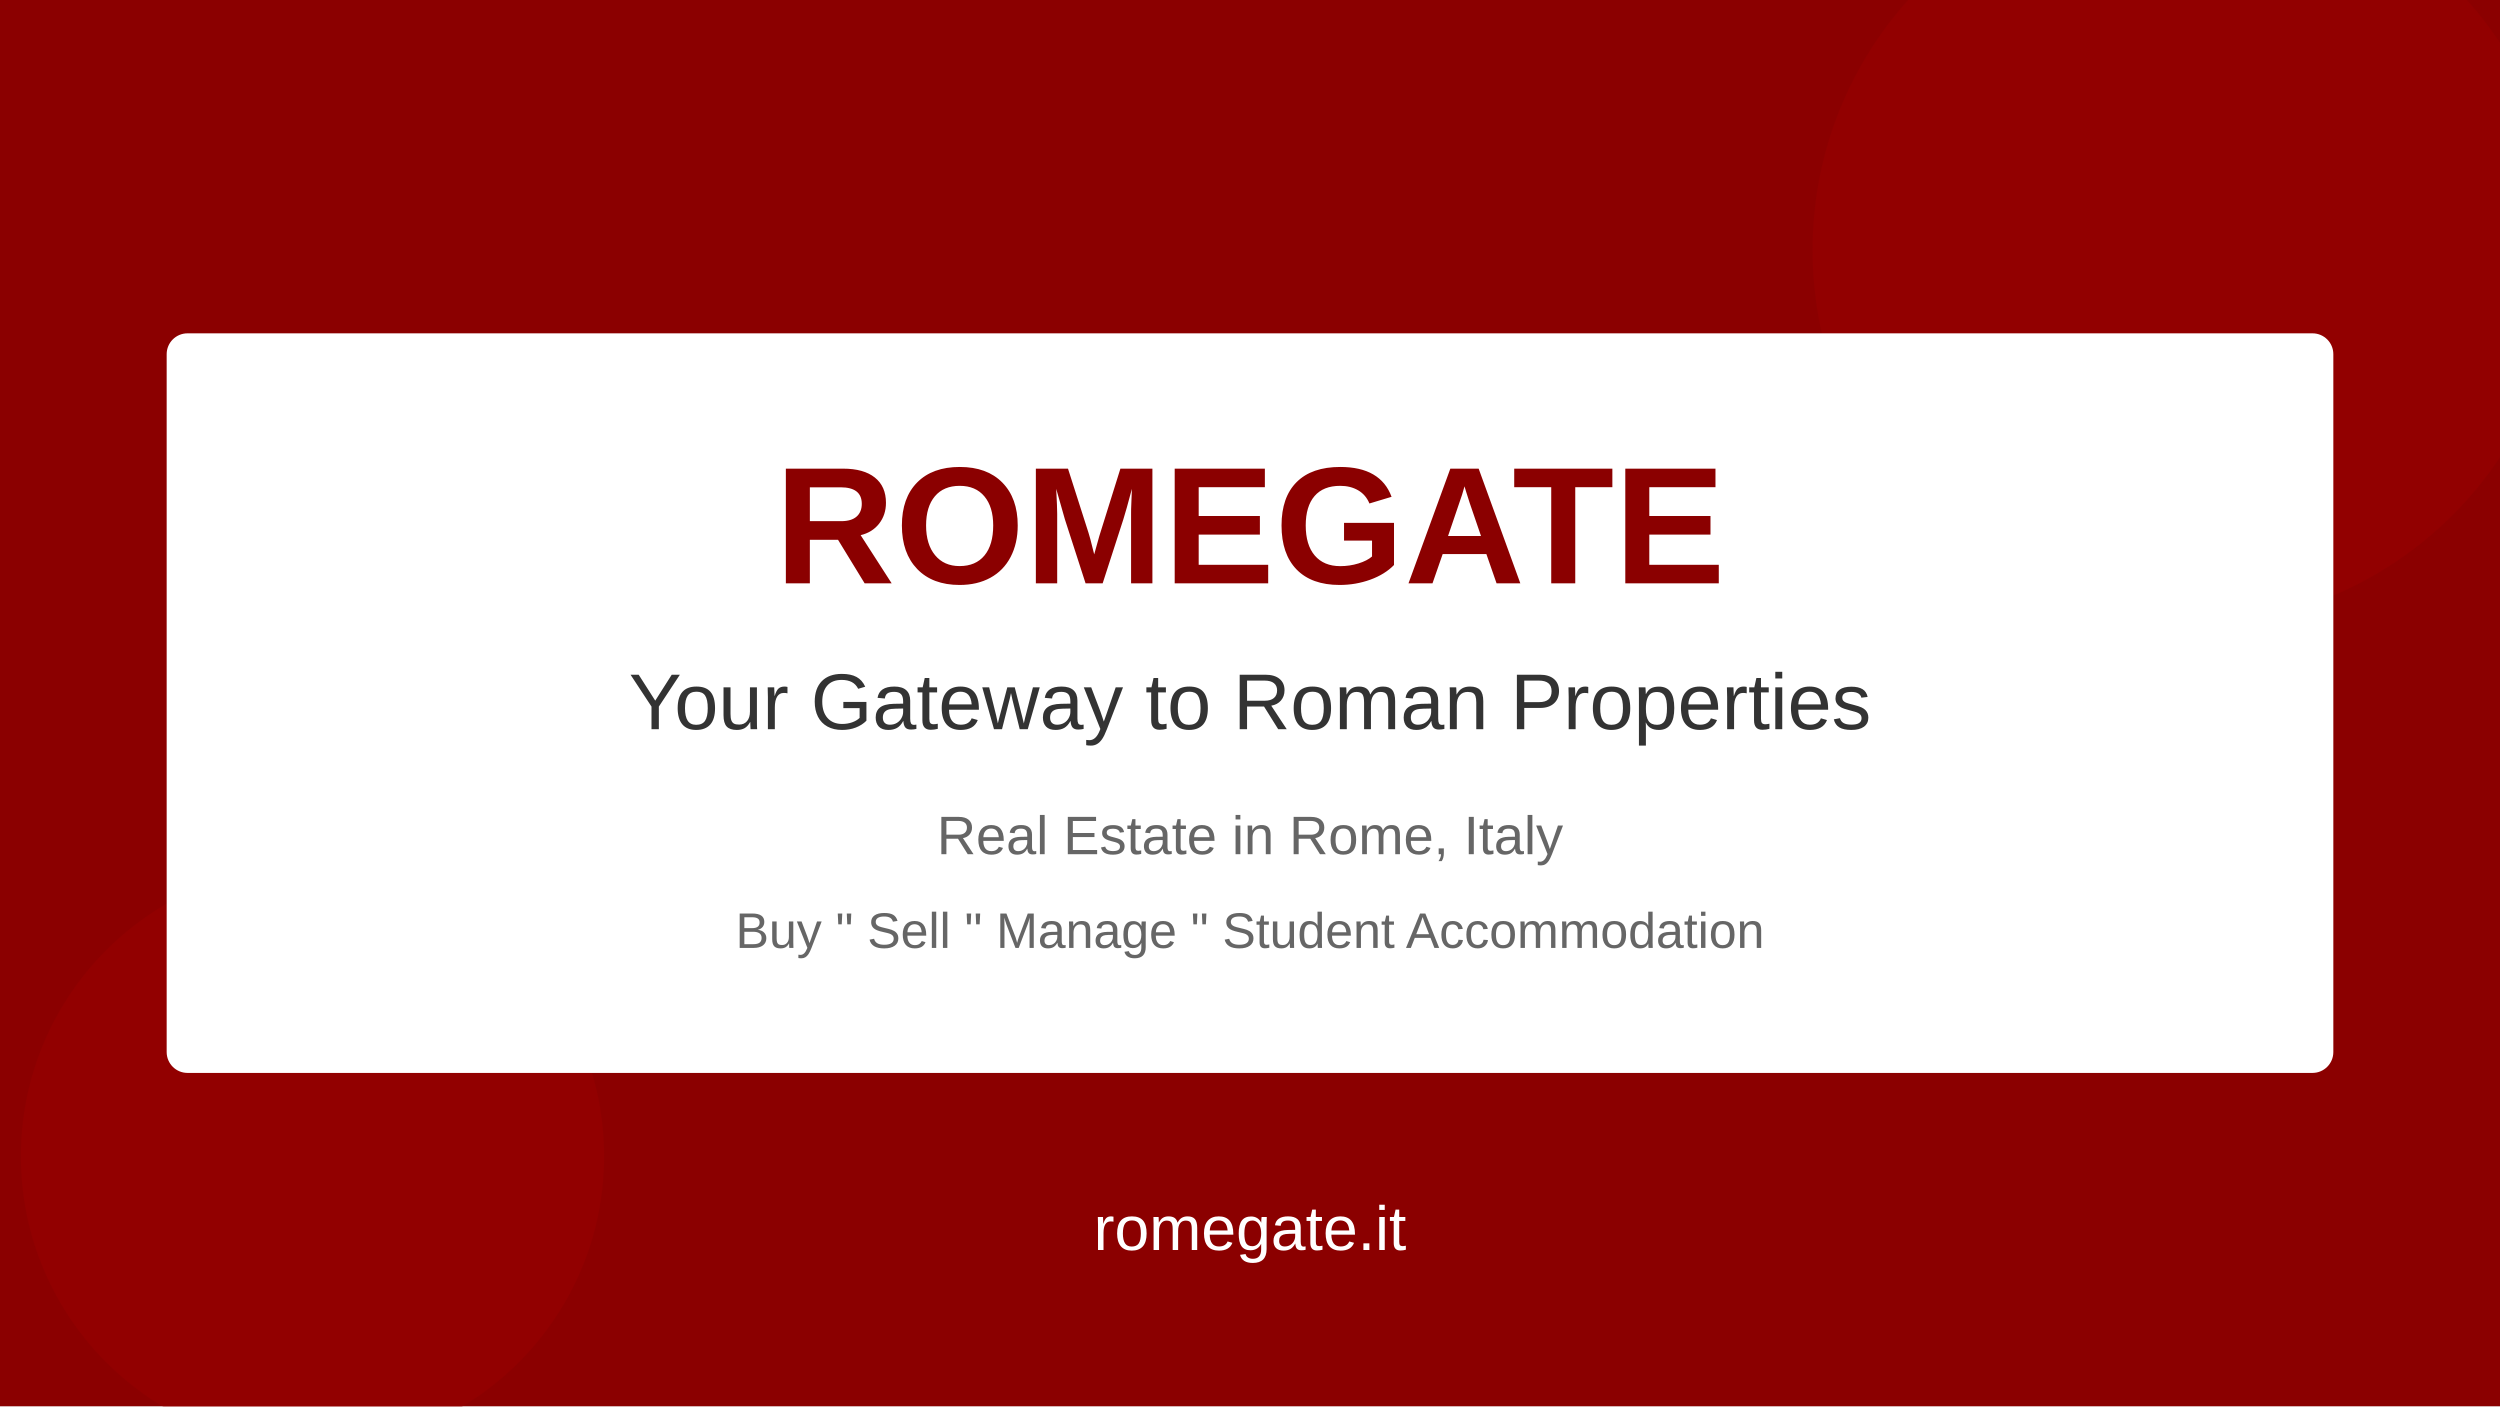
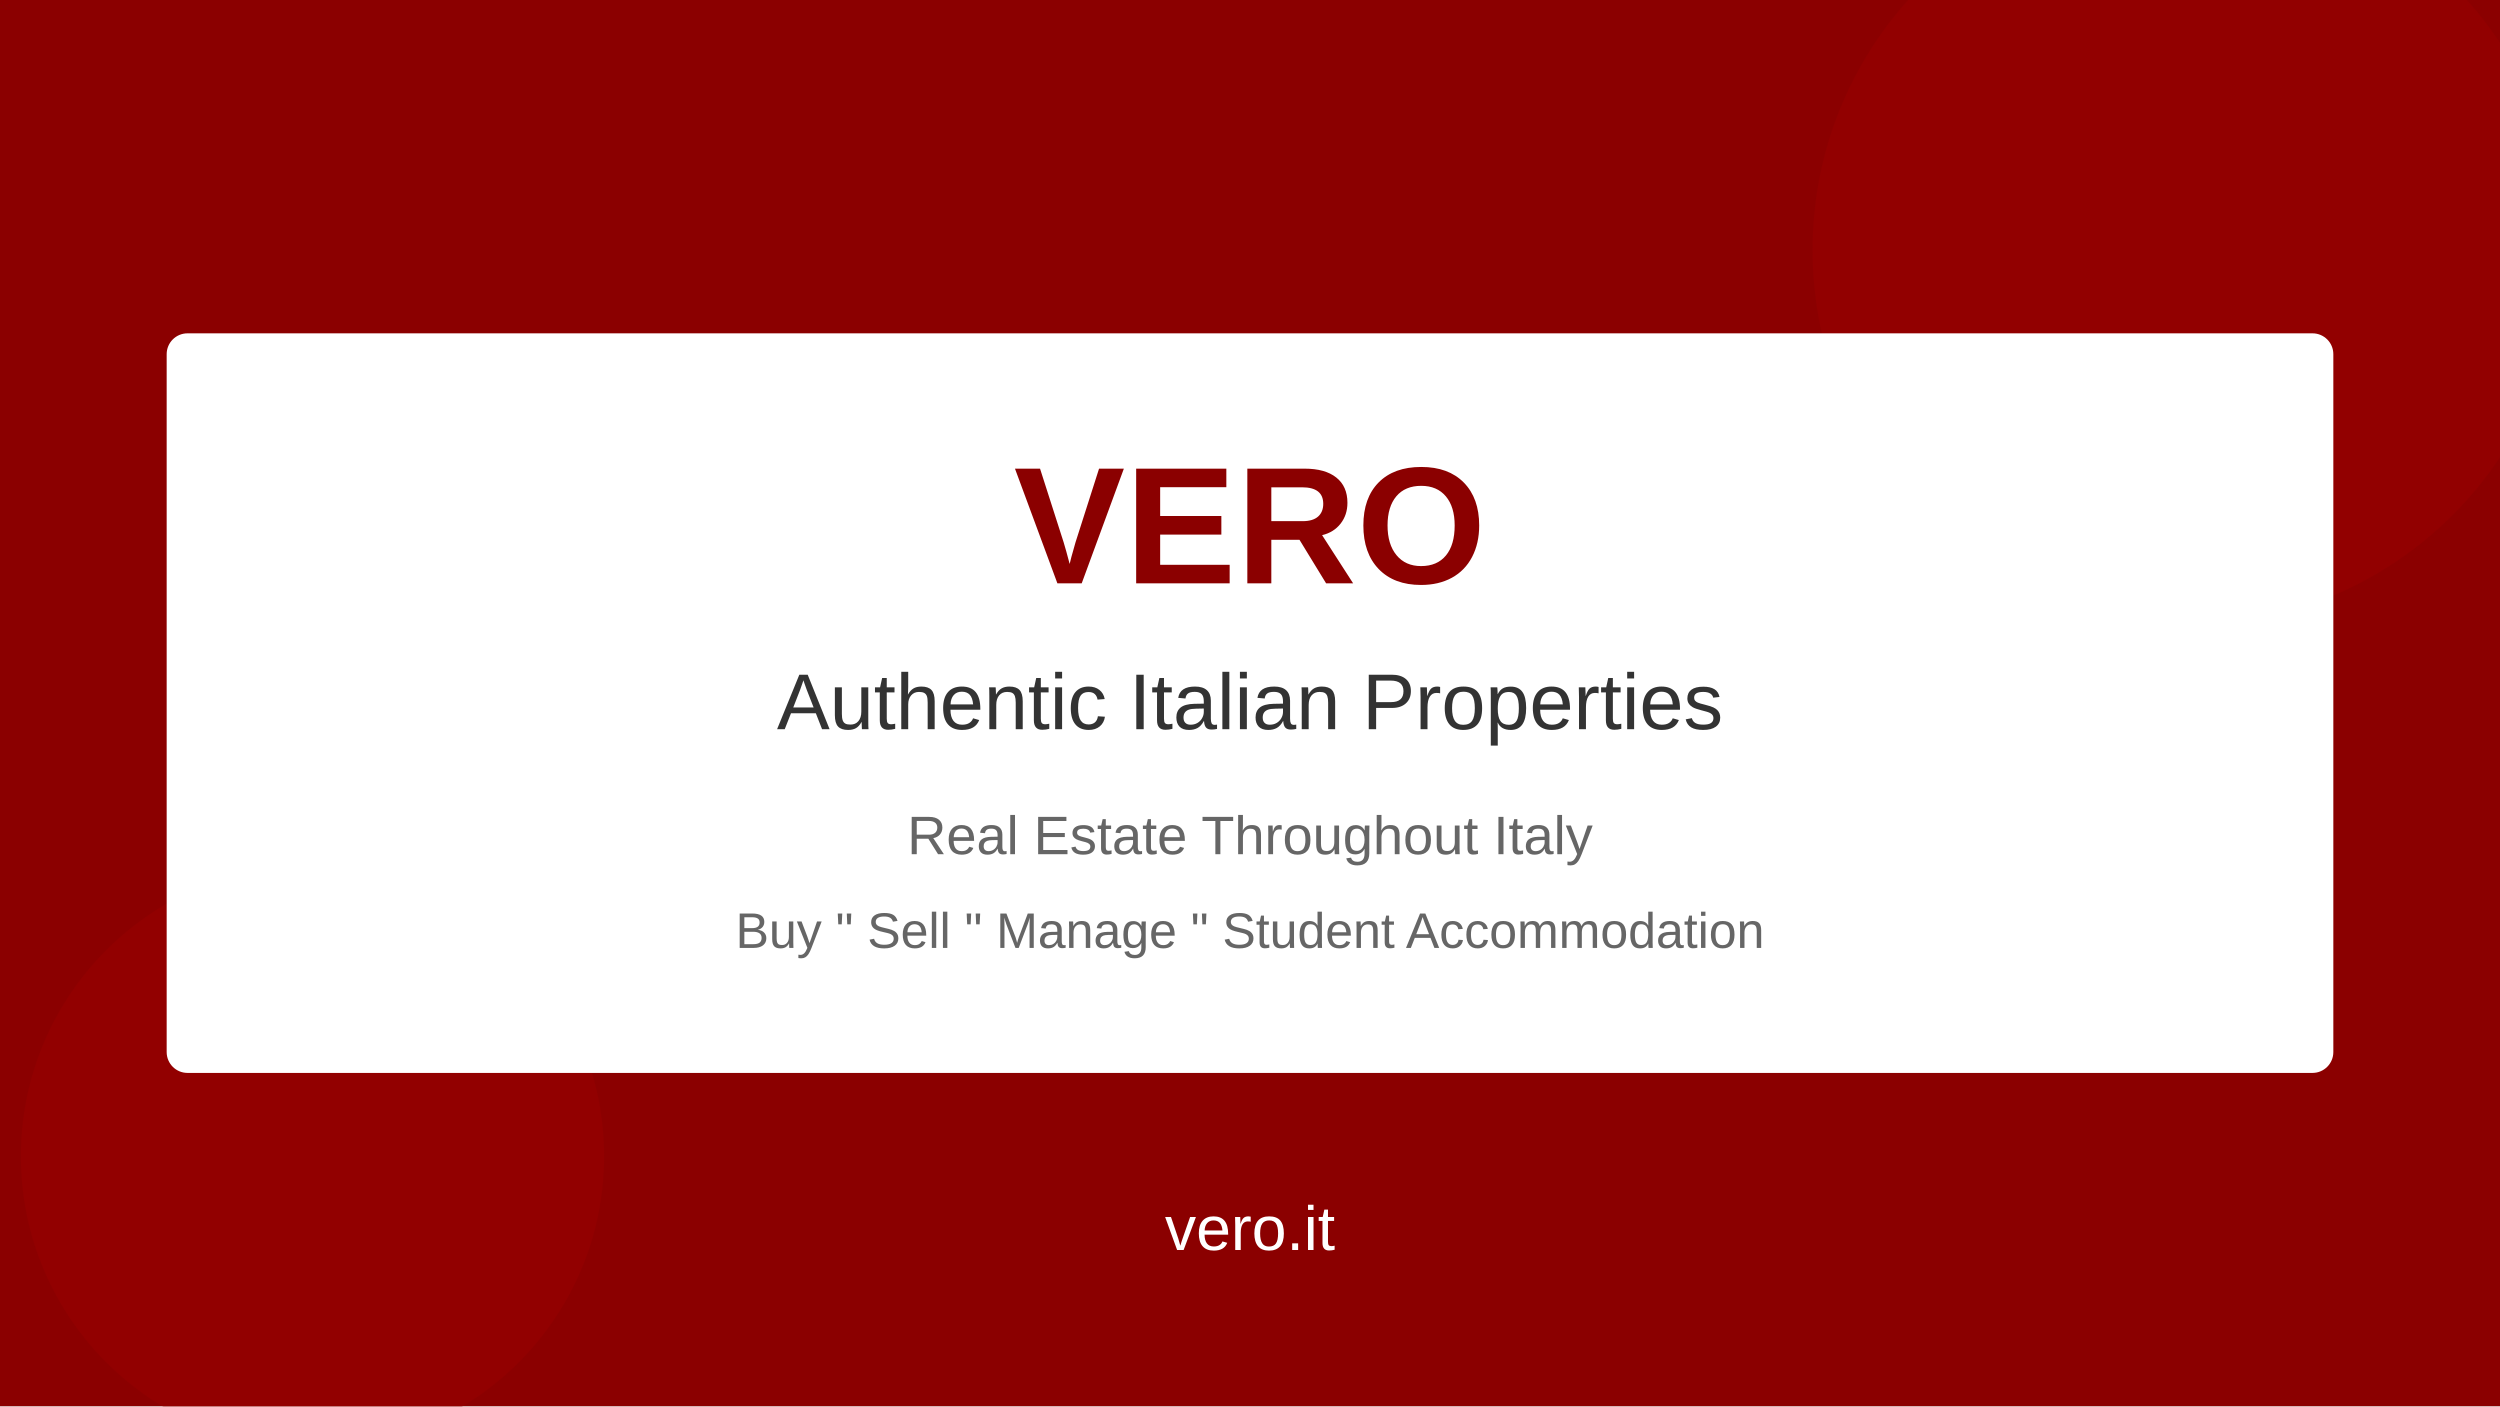
<svg xmlns="http://www.w3.org/2000/svg" width="1200" height="675">
  <rect width="1200" height="675" fill="#8B0000" />
  <circle cx="1050" cy="120" r="180" fill="#A00000" opacity="0.3" />
  <circle cx="150" cy="555" r="140" fill="#A00000" opacity="0.3" />
  <rect x="80" y="160" width="1040" height="355" fill="white" rx="10" />
  <text x="600" y="280" font-family="Arial, sans-serif" font-size="80" font-weight="bold" fill="#8B0000" text-anchor="middle">
-     ROMEGATE
+     VERO
  </text>
  <text x="600" y="350" font-family="Arial, sans-serif" font-size="38" fill="#333333" text-anchor="middle">
-     Your Gateway to Roman Properties
+     Authentic Italian Properties
  </text>
  <text x="600" y="410" font-family="Arial, sans-serif" font-size="26" fill="#666666" text-anchor="middle">
-     Real Estate in Rome, Italy
+     Real Estate Throughout Italy
  </text>
  <text x="600" y="455" font-family="Arial, sans-serif" font-size="24" fill="#666666" text-anchor="middle">
    Buy " Sell " Manage " Student Accommodation
  </text>
  <text x="600" y="600" font-family="Arial, sans-serif" font-size="30" fill="white" text-anchor="middle">
-     romegate.it
+     vero.it
  </text>
</svg>
